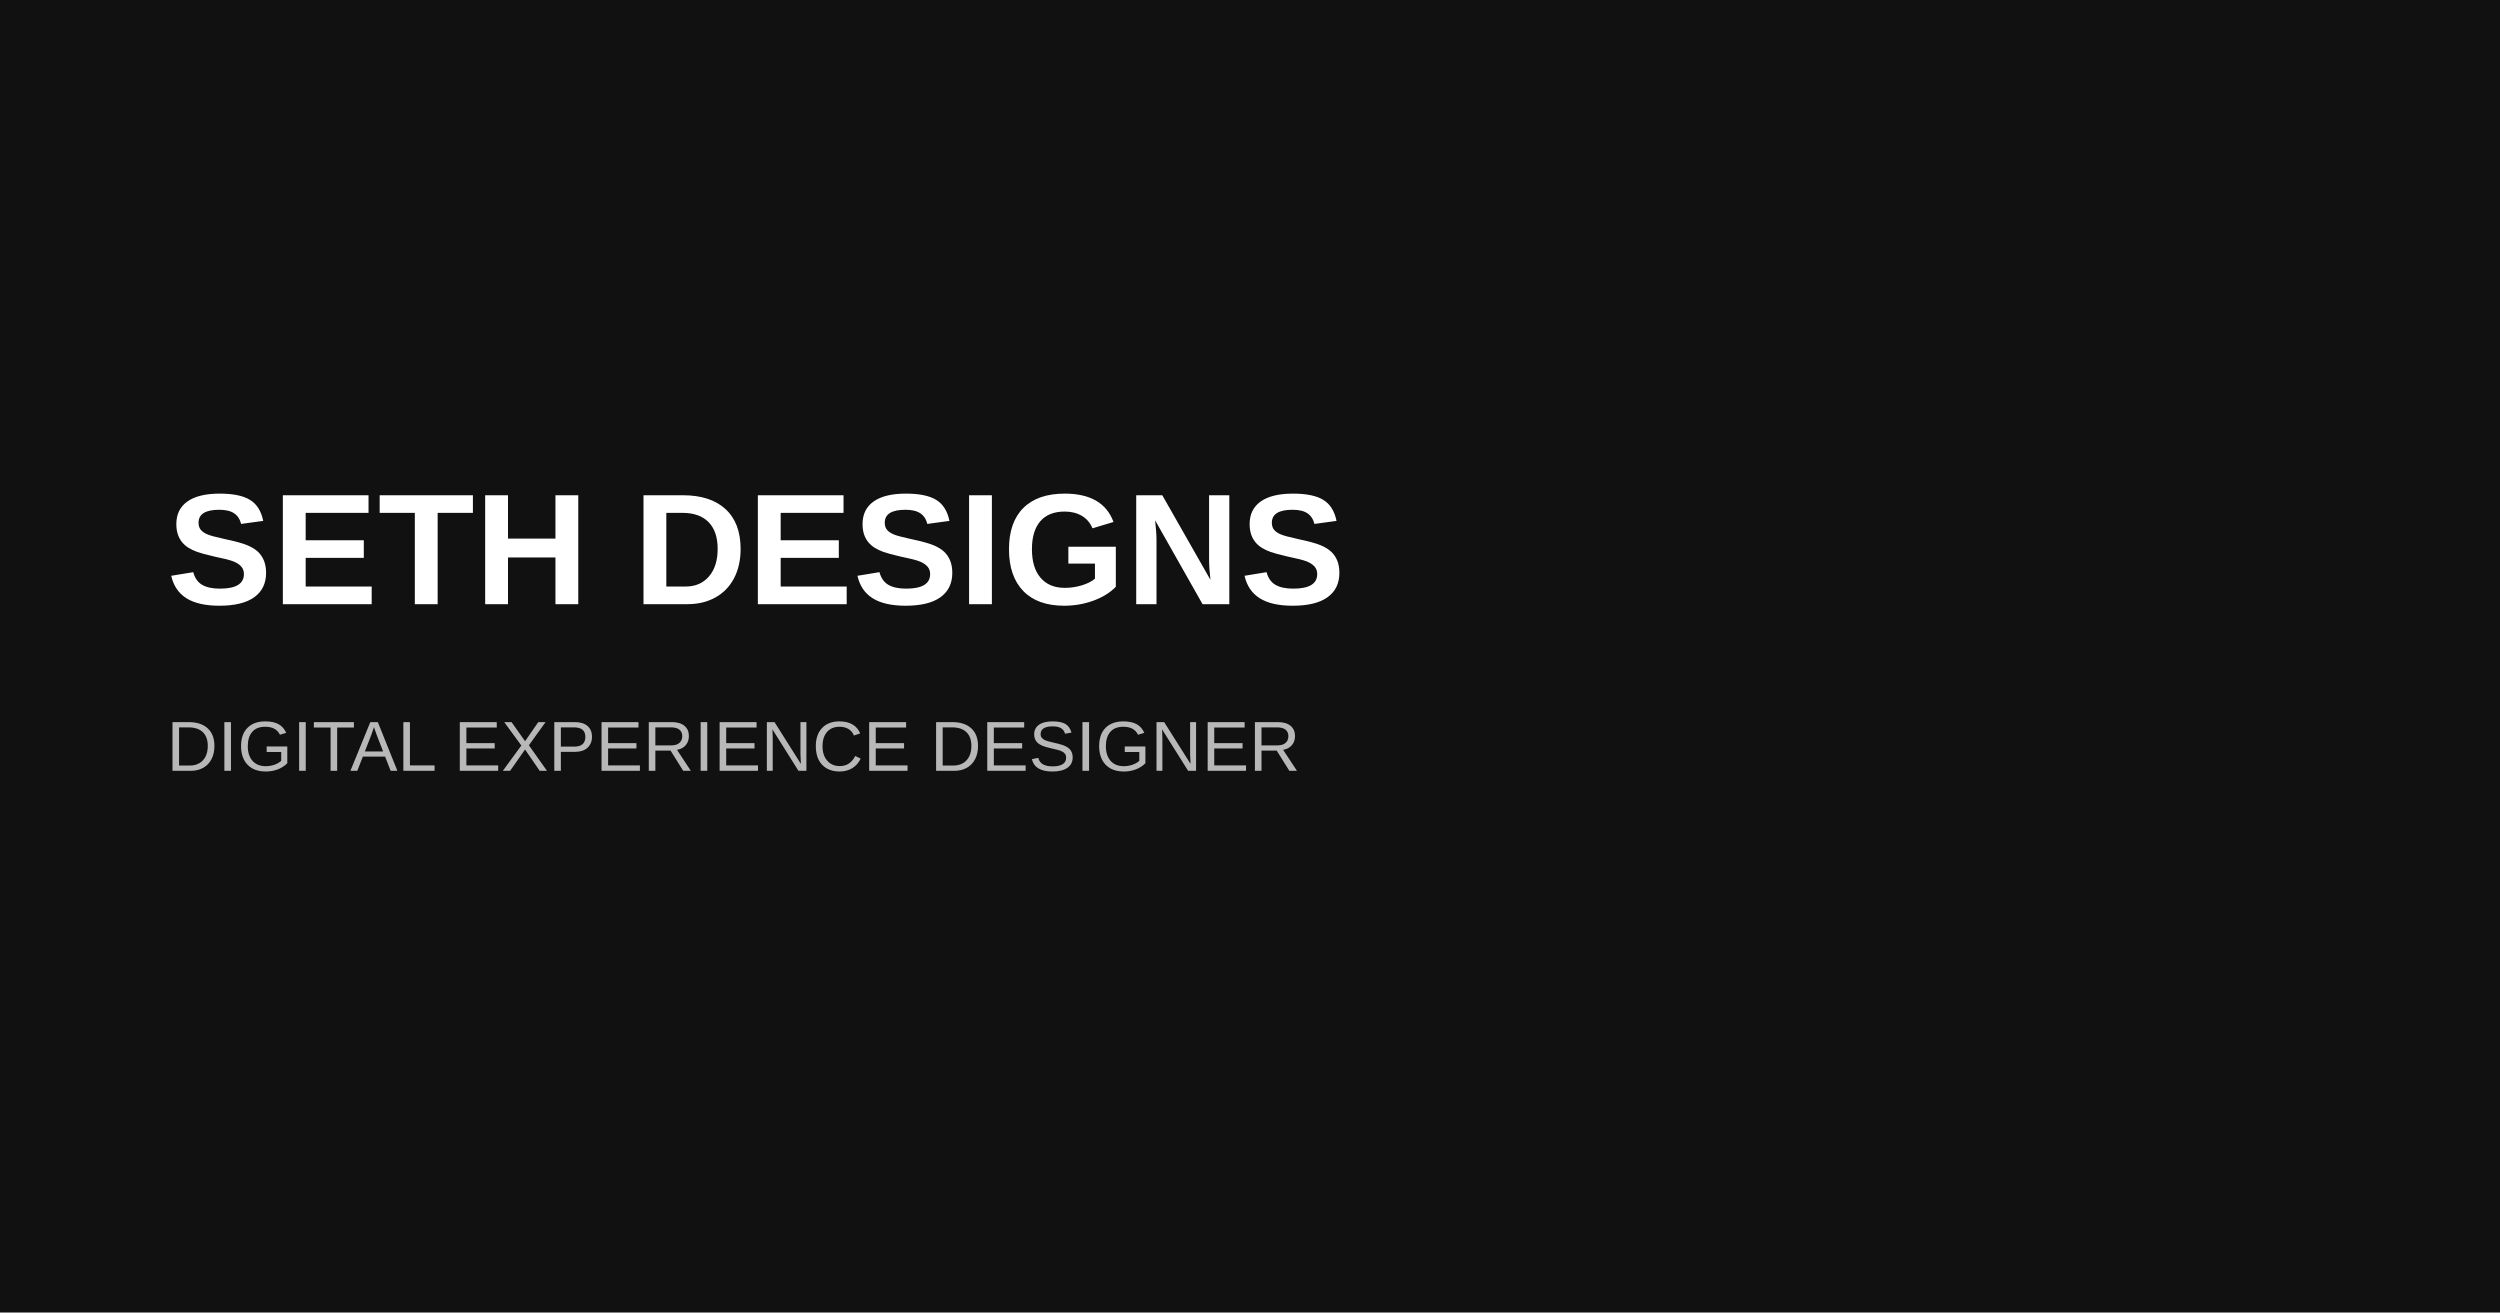
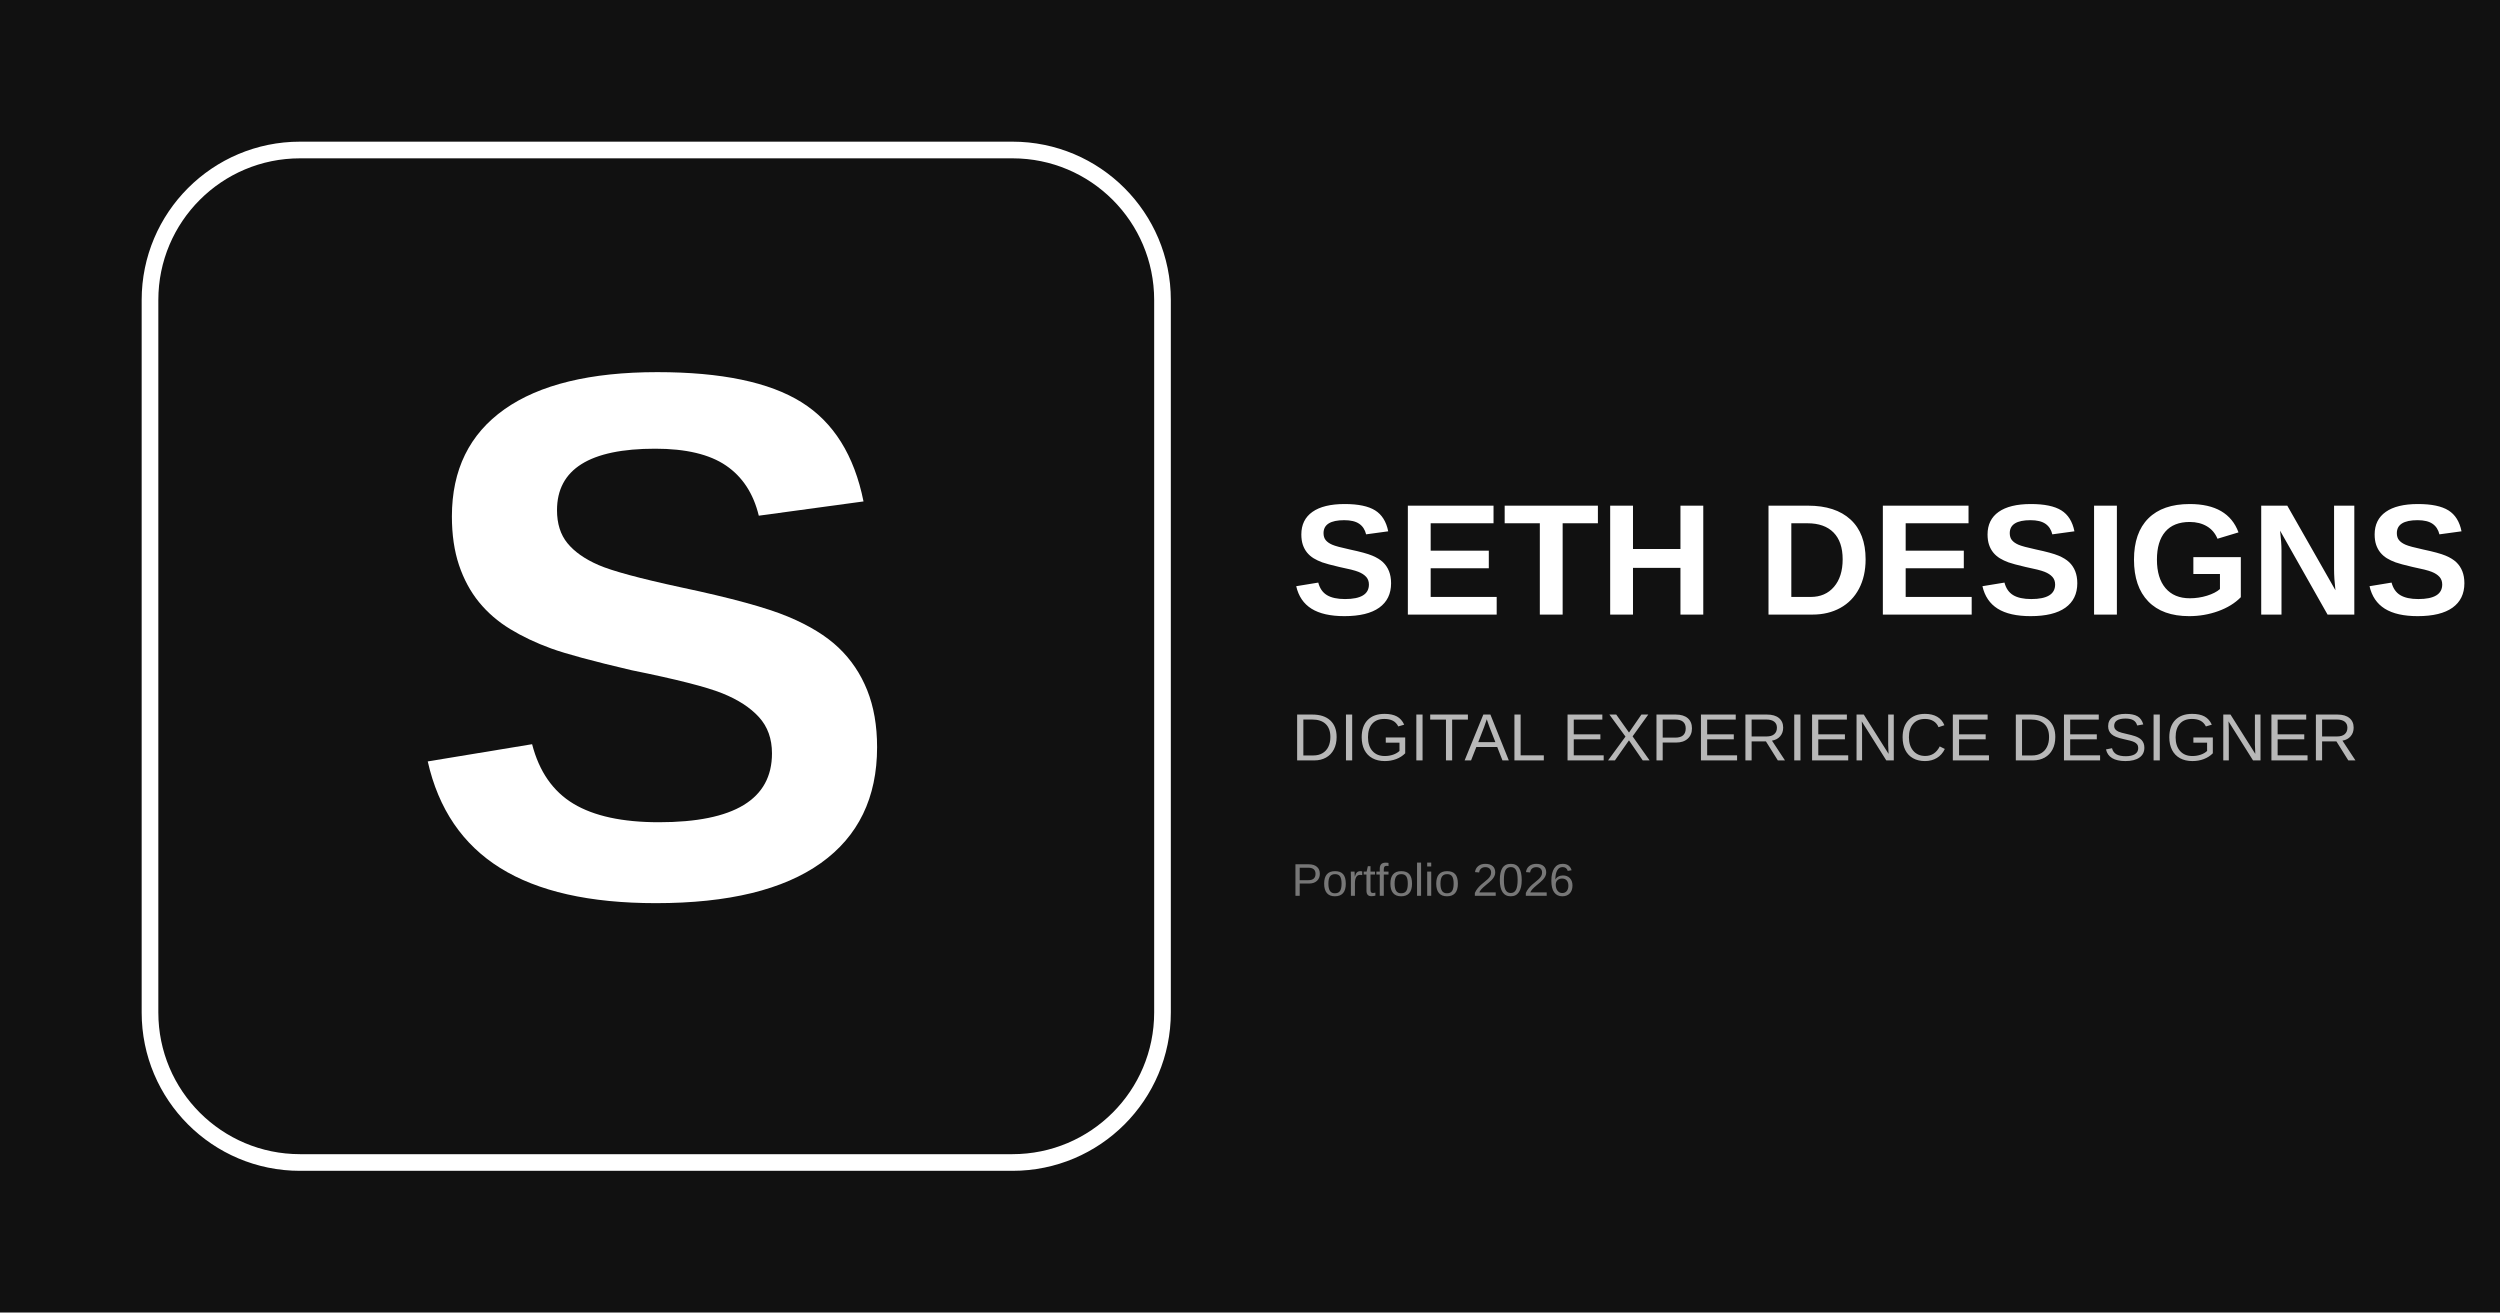
<svg xmlns="http://www.w3.org/2000/svg" width="1200" height="630" viewBox="0 0 1200 630">
  <rect width="1200" height="630" fill="#111111" />
-   <text x="80" y="290" fill="#ffffff" font-family="Arial, Helvetica, sans-serif" font-size="76" font-weight="700">SETH DESIGNS</text>
-   <text x="80" y="370" fill="#b8b8b8" font-family="Arial, Helvetica, sans-serif" font-size="34">DIGITAL EXPERIENCE DESIGNER</text>
+   <rect x="72" y="72" width="486" height="486" rx="72" fill="none" stroke="#ffffff" stroke-width="8" />
+   <text x="315" y="430" text-anchor="middle" fill="#ffffff" font-family="Arial, Helvetica, sans-serif" font-size="360" font-weight="700">S</text>
+   <text x="620" y="295" fill="#ffffff" font-family="Arial, Helvetica, sans-serif" font-size="76" font-weight="700">SETH DESIGNS</text>
+   <text x="620" y="365" fill="#b8b8b8" font-family="Arial, Helvetica, sans-serif" font-size="32">DIGITAL EXPERIENCE DESIGNER</text>
+   <text x="620" y="430" fill="#777777" font-family="Arial, Helvetica, sans-serif" font-size="22">Portfolio 2026</text>
</svg>
